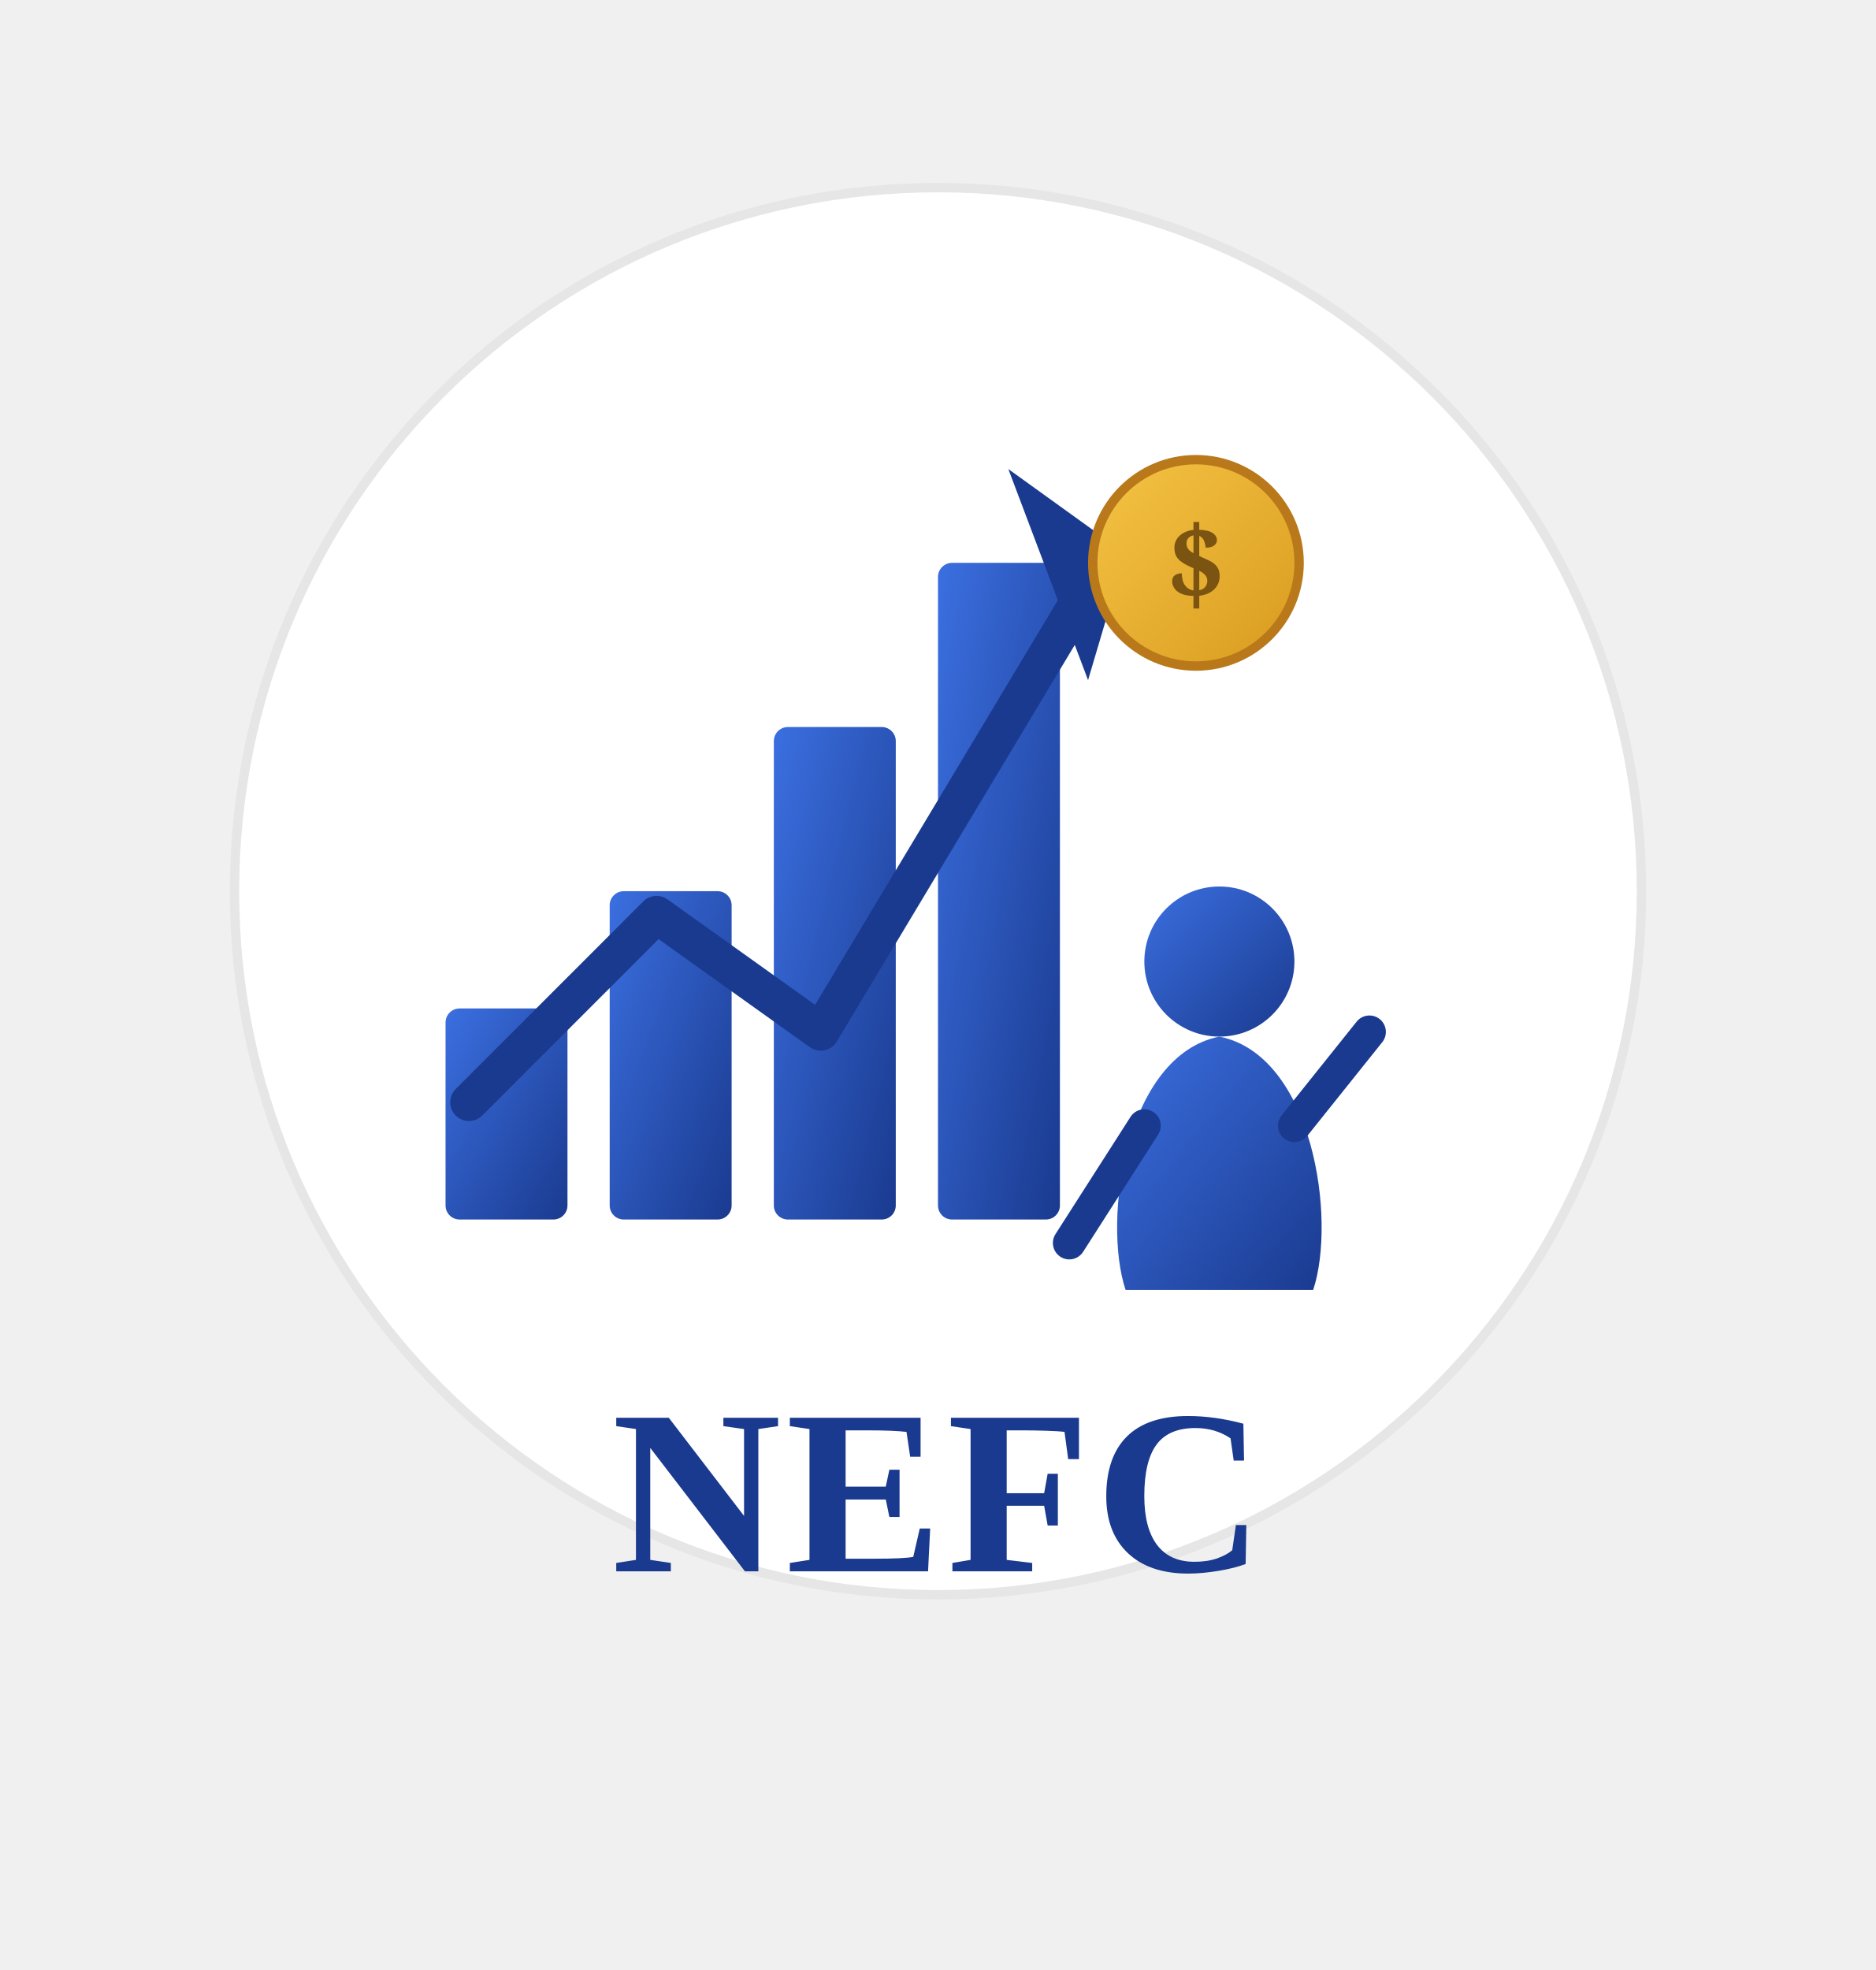
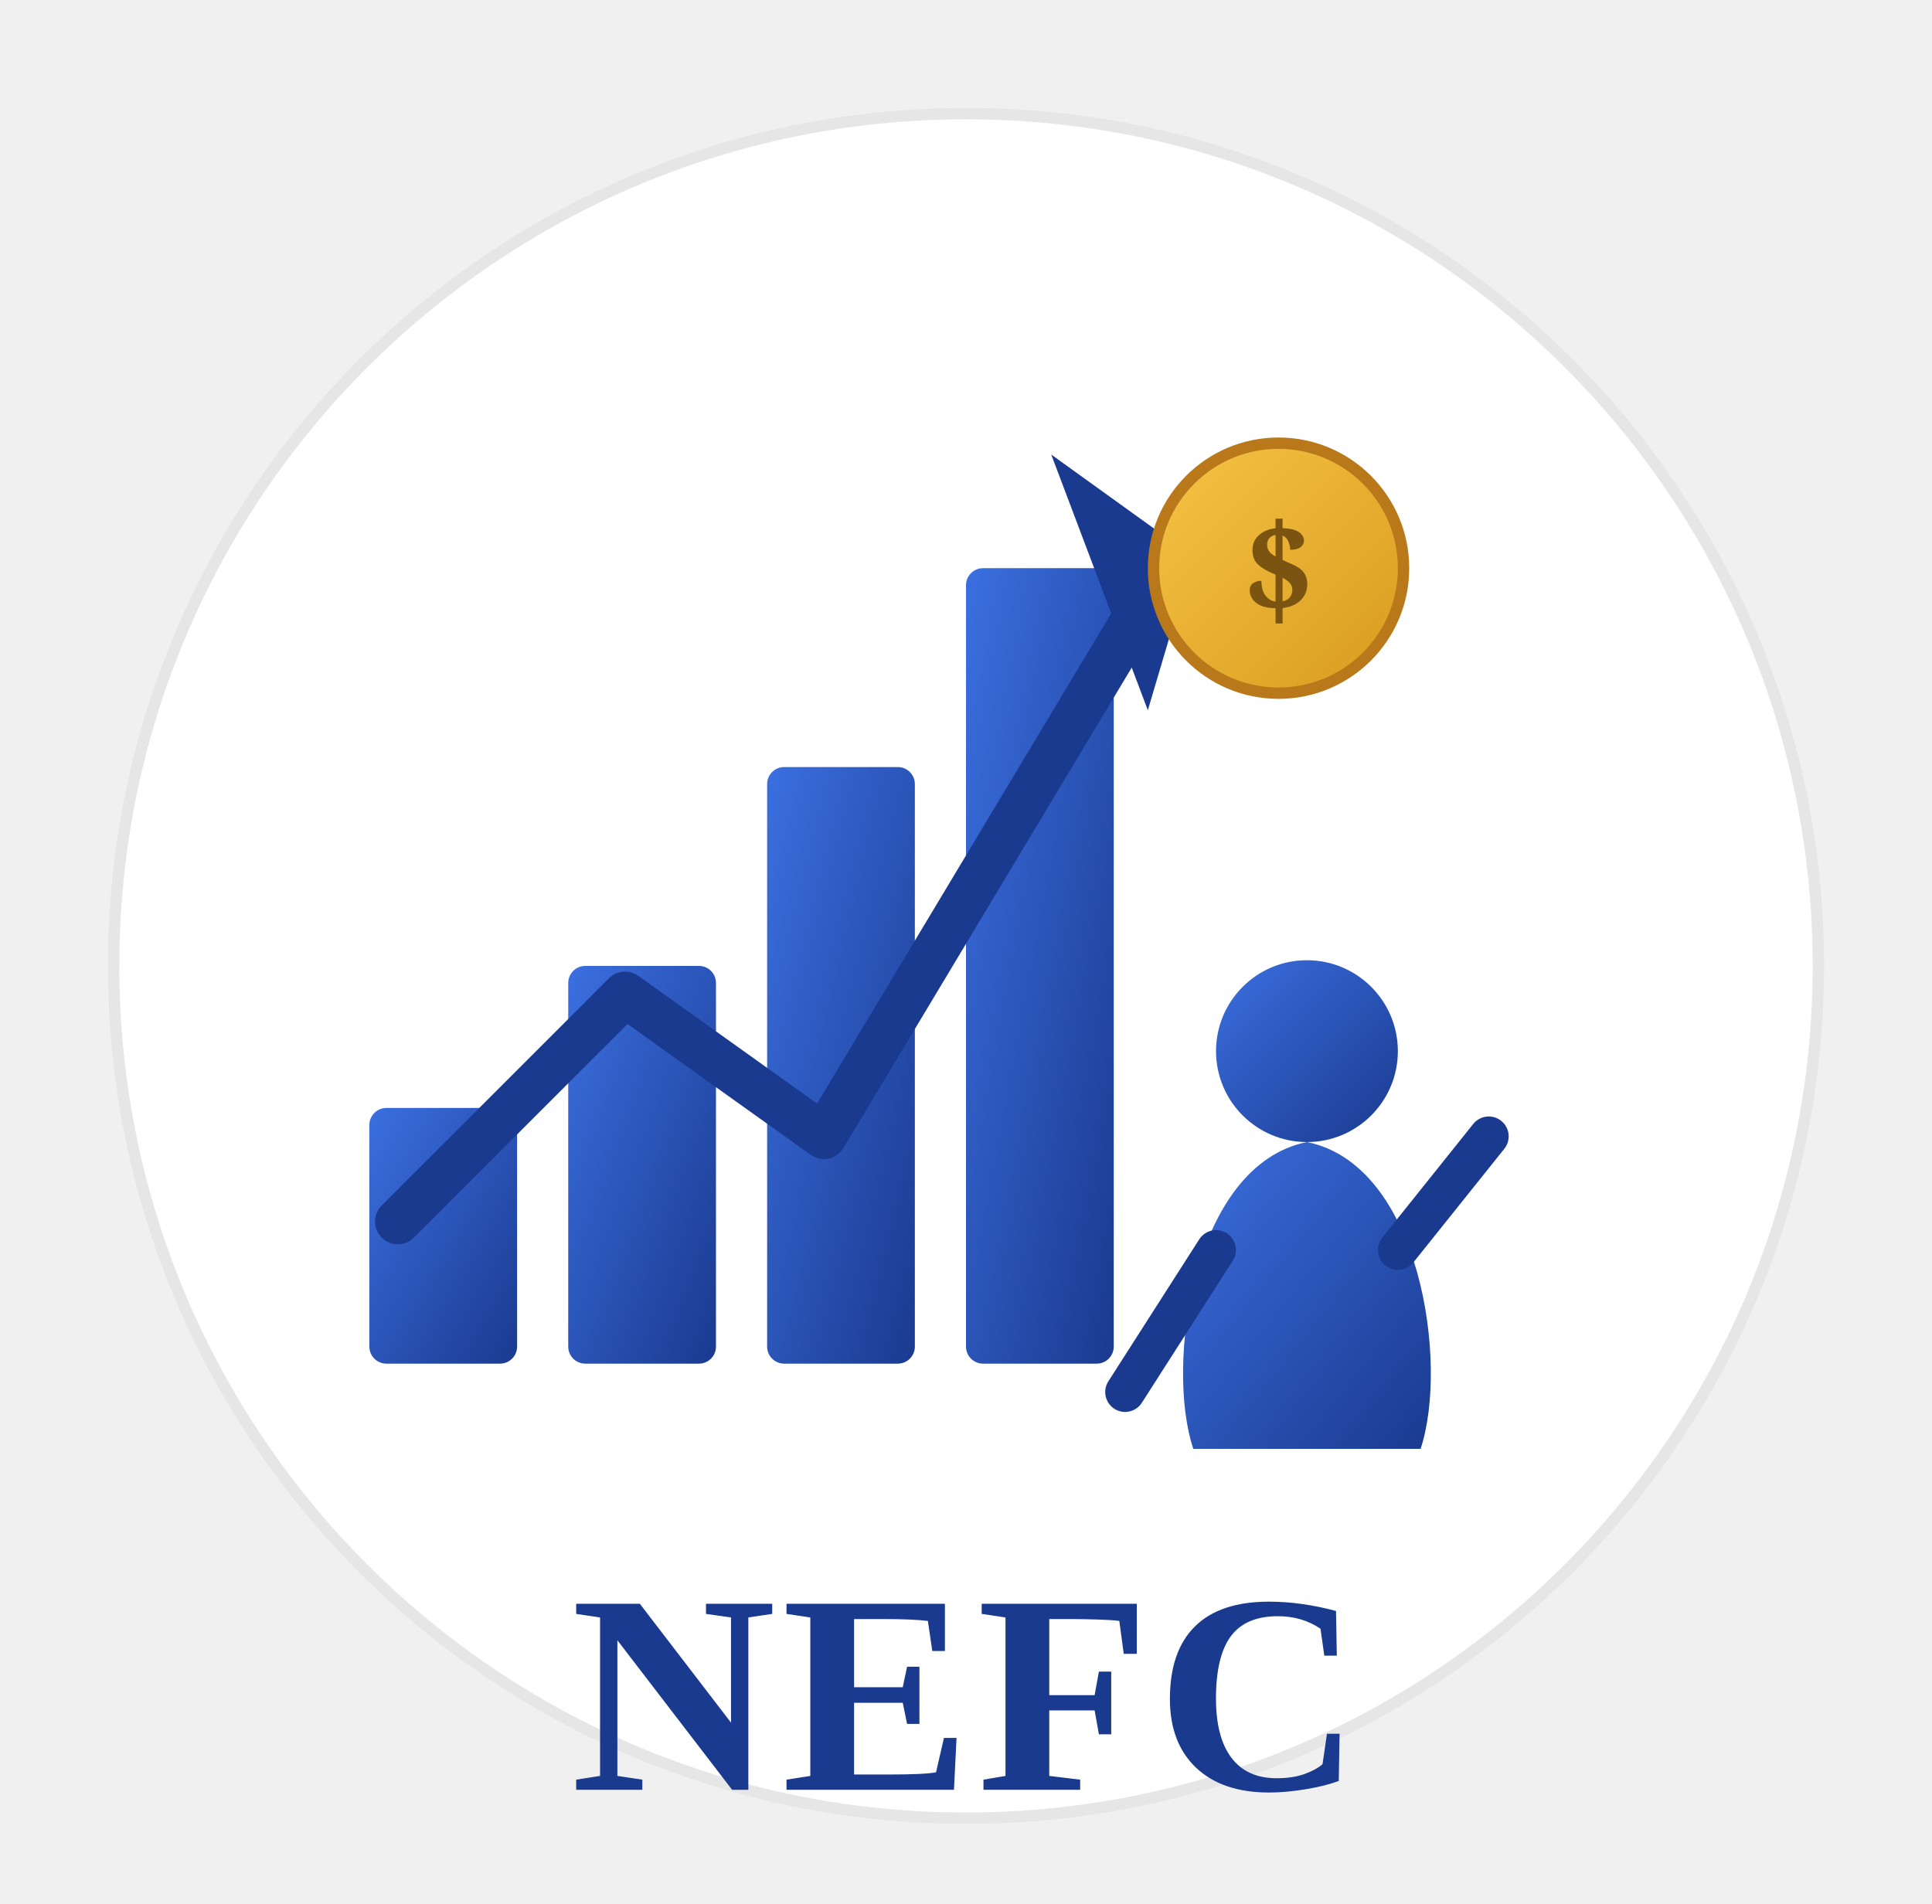
- <svg xmlns="http://www.w3.org/2000/svg" viewBox="0 0 400 420">
+ <svg xmlns="http://www.w3.org/2000/svg" viewBox="30 20 340 335">
  <defs>
    <linearGradient id="blueGrad1" x1="0%" y1="0%" x2="100%" y2="100%">
      <stop offset="0%" stop-color="#3b6fe0" />
      <stop offset="100%" stop-color="#1a3a8f" />
    </linearGradient>
    <linearGradient id="goldGrad1" x1="0%" y1="0%" x2="100%" y2="100%">
      <stop offset="0%" stop-color="#f6c445" />
      <stop offset="100%" stop-color="#d89b1e" />
    </linearGradient>
  </defs>
  <circle cx="200" cy="190" r="150" fill="#ffffff" stroke="#e6e6e6" stroke-width="2" />
  <rect x="95" y="215" width="26" height="45" fill="url(#blueGrad1)" rx="3" />
  <rect x="130" y="190" width="26" height="70" fill="url(#blueGrad1)" rx="3" />
  <rect x="165" y="155" width="26" height="105" fill="url(#blueGrad1)" rx="3" />
  <rect x="200" y="120" width="26" height="140" fill="url(#blueGrad1)" rx="3" />
  <path d="M100 235 L140 195 L175 220 L235 120" stroke="#1a3a8f" stroke-width="8" fill="none" stroke-linecap="round" stroke-linejoin="round" />
  <path d="M215 100 L240 118 L232 145 Z" fill="#1a3a8f" />
  <circle cx="255" cy="120" r="22" fill="url(#goldGrad1)" stroke="#b9791a" stroke-width="2" />
  <text x="255" y="128" font-family="Georgia, serif" font-size="22" font-weight="bold" fill="#7a5410" text-anchor="middle">$</text>
  <circle cx="260" cy="205" r="16" fill="url(#blueGrad1)" />
  <path d="M260 221 C240 225, 235 260, 240 275 L280 275 C285 260, 280 225, 260 221 Z" fill="url(#blueGrad1)" />
  <path d="M244 240 L228 265" stroke="#1a3a8f" stroke-width="7" stroke-linecap="round" />
  <path d="M276 240 L292 220" stroke="#1a3a8f" stroke-width="7" stroke-linecap="round" />
  <text x="200" y="335" font-family="Georgia, 'Times New Roman', serif" font-size="50" font-weight="700" fill="#1a3a8f" text-anchor="middle" letter-spacing="1">NEFC</text>
</svg>
